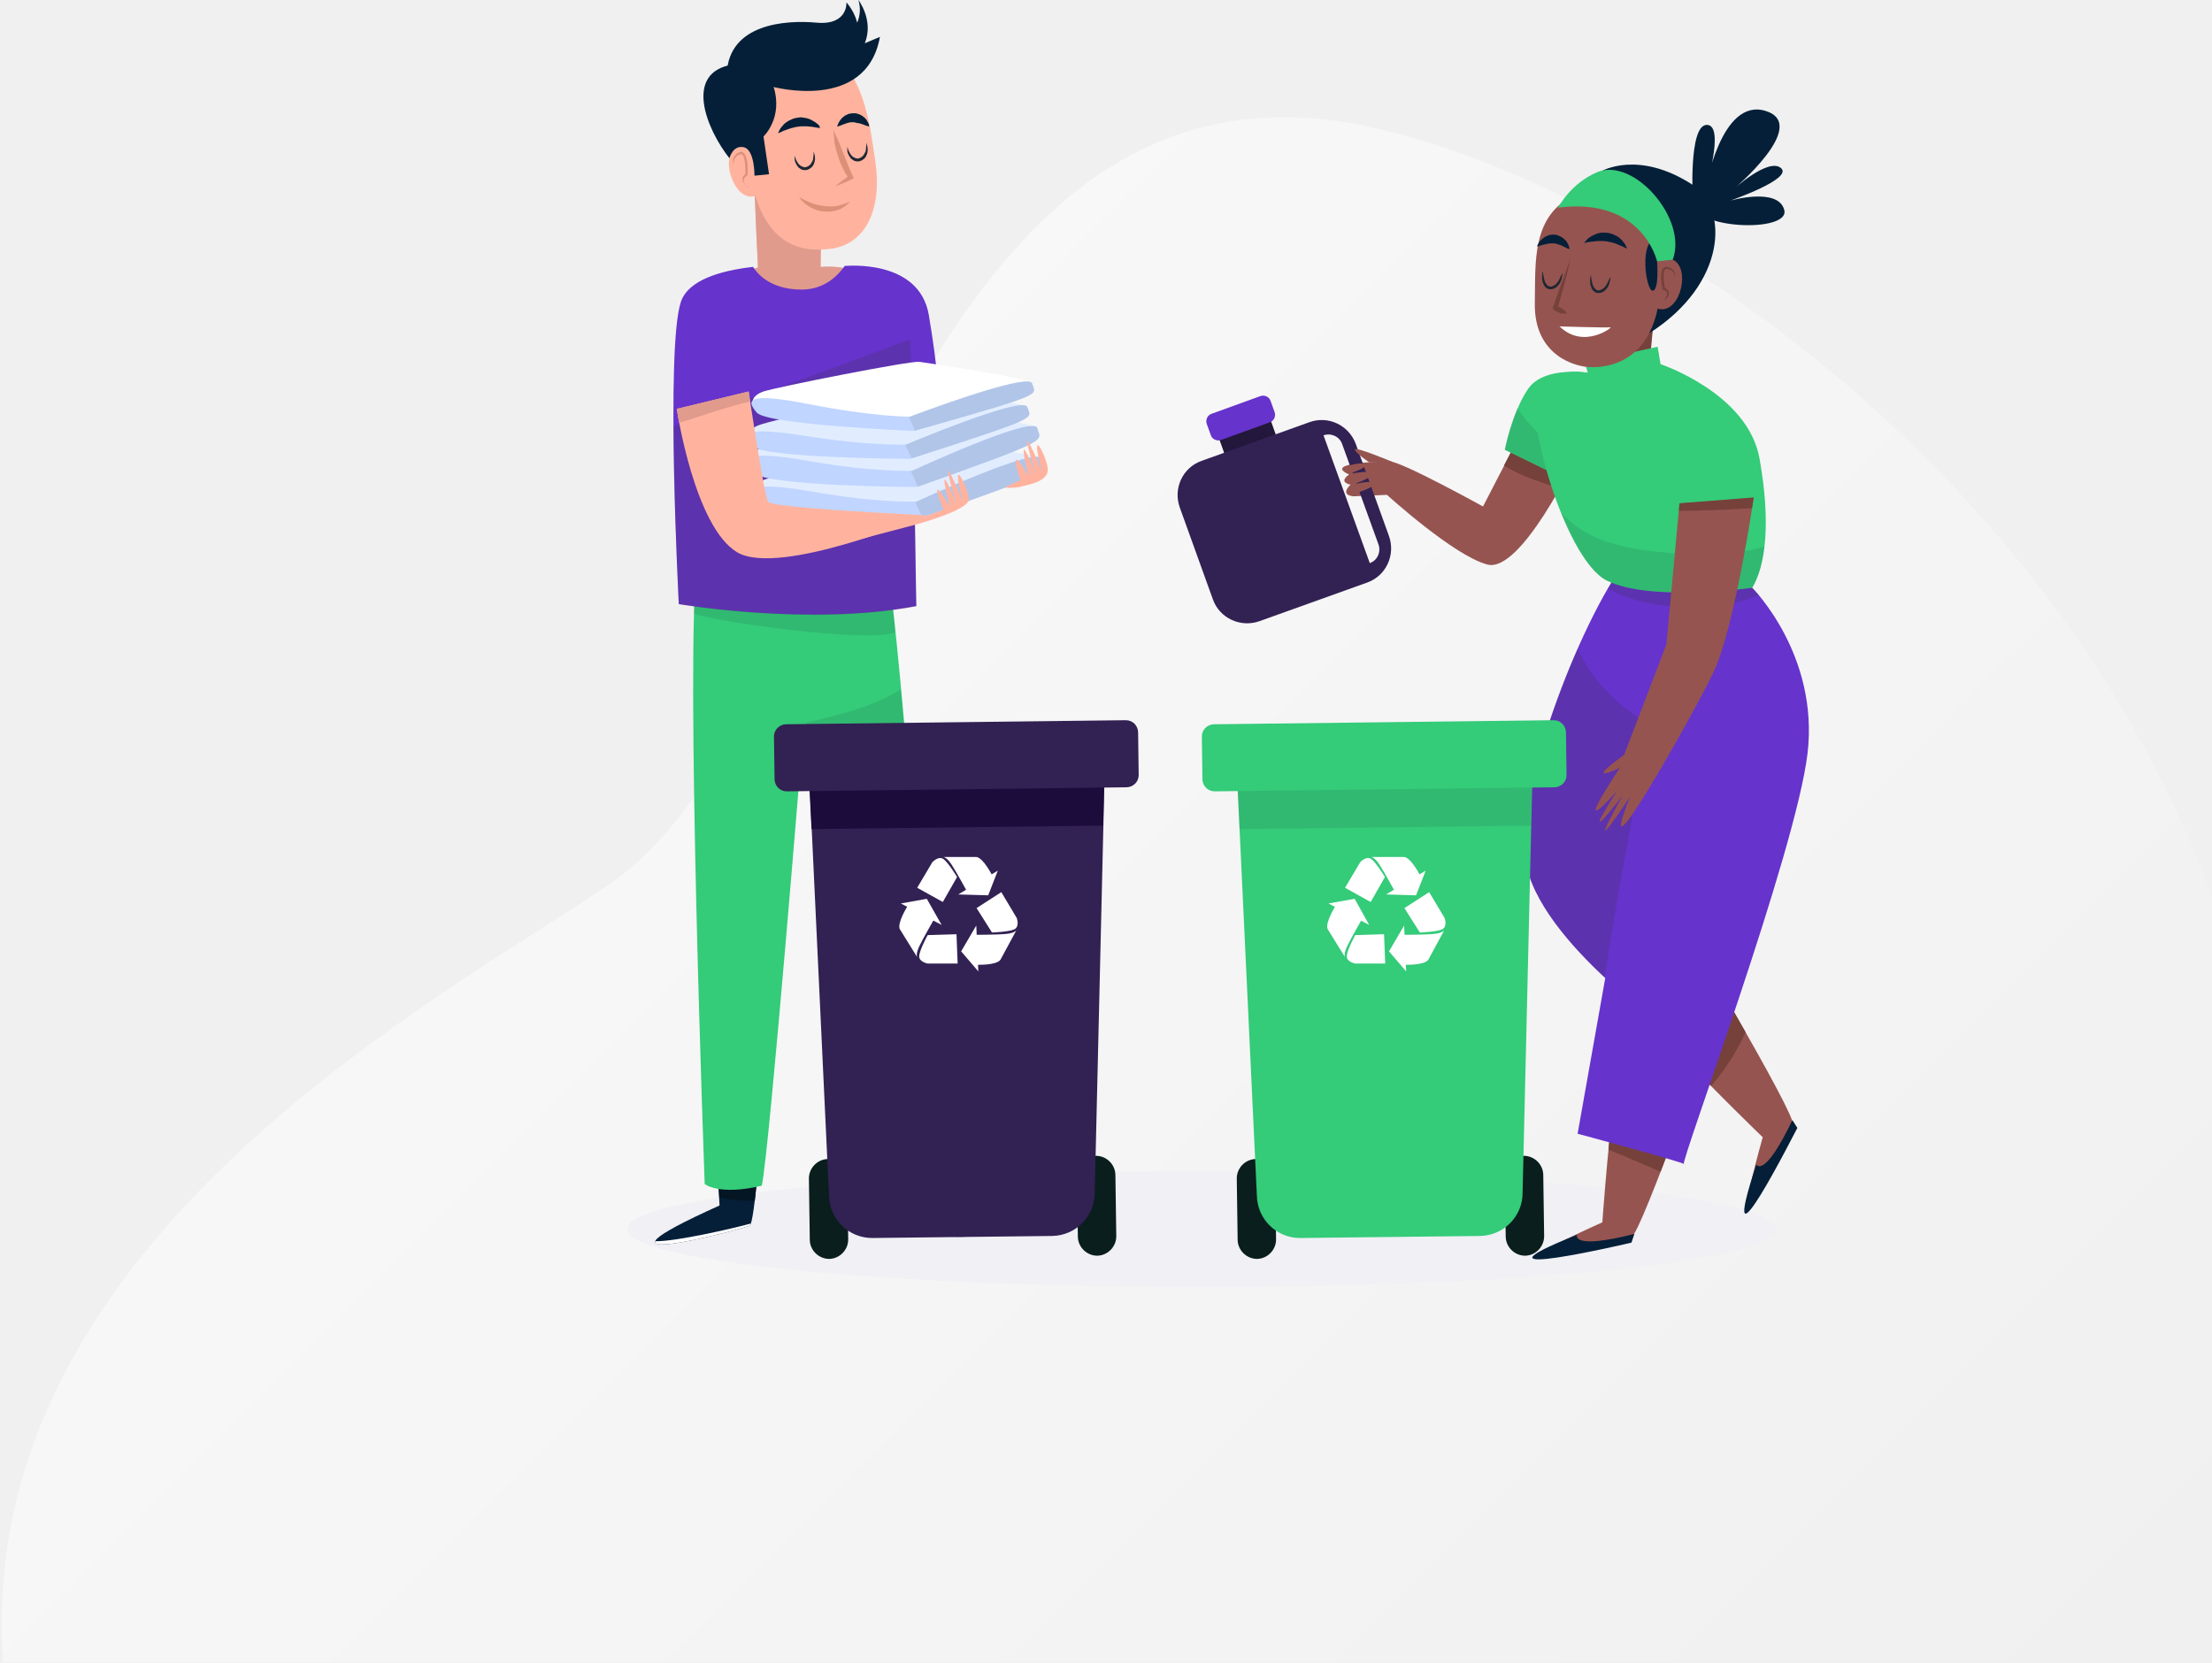
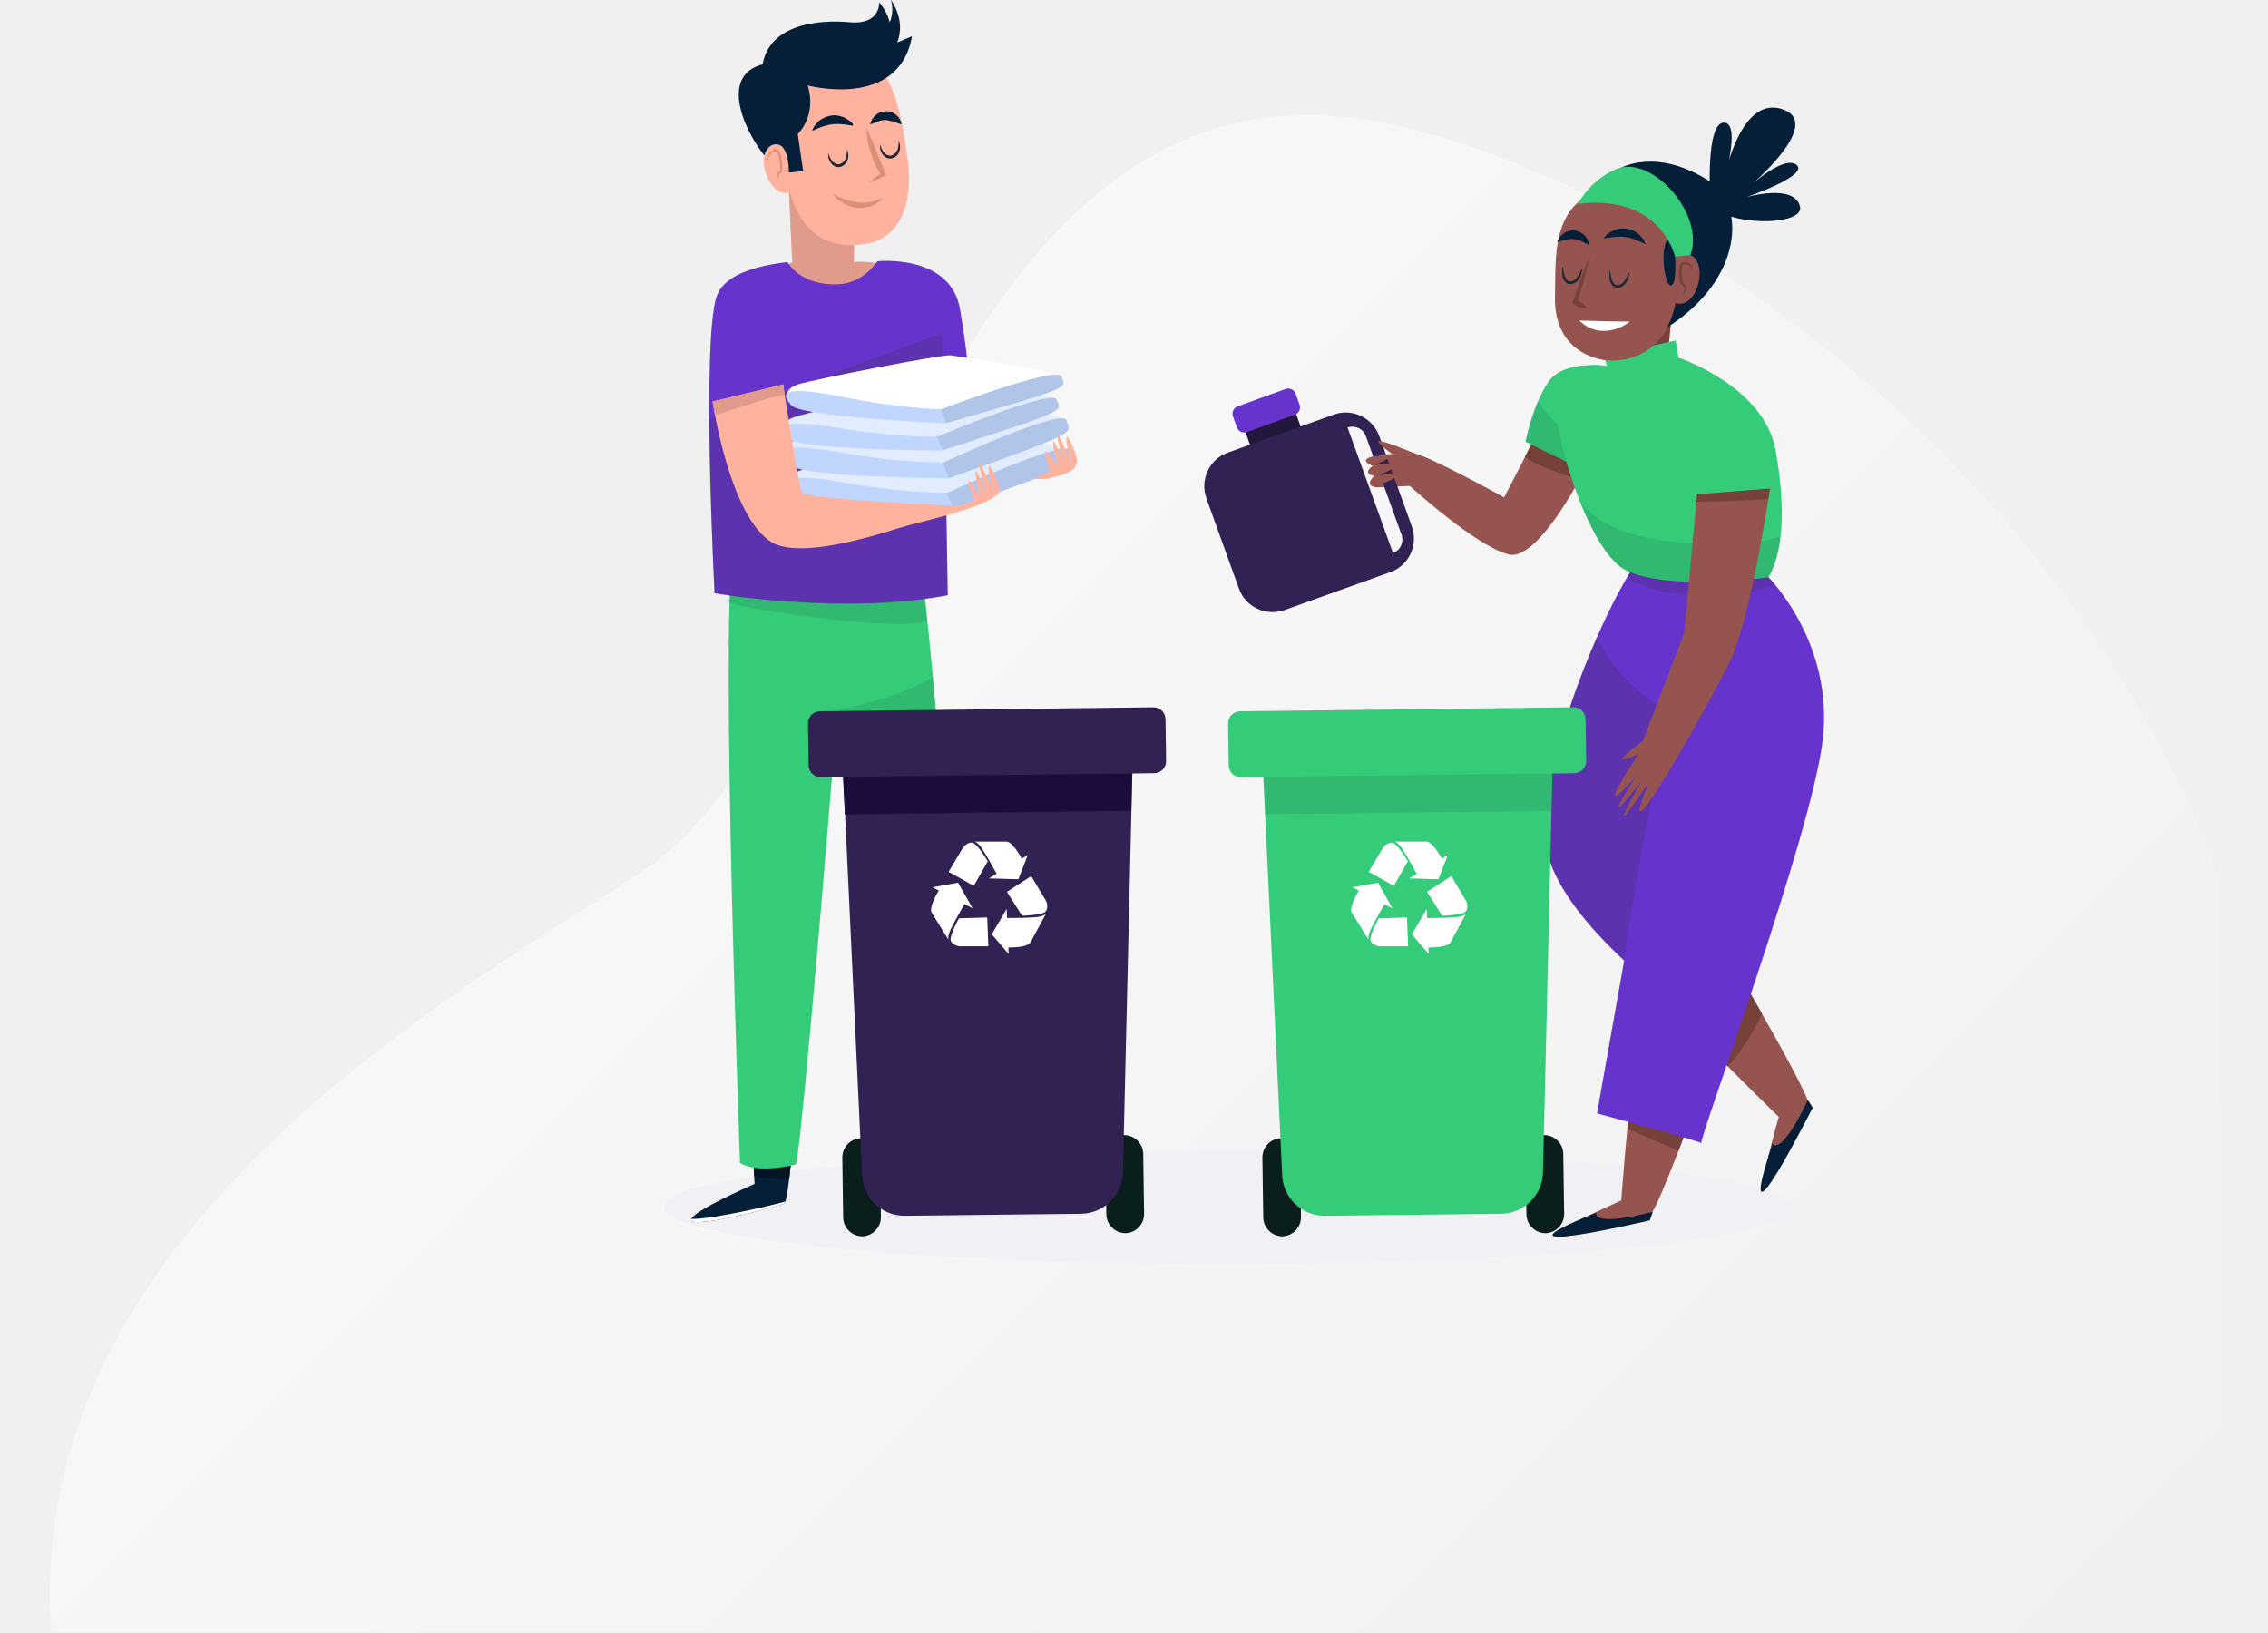
- <svg xmlns="http://www.w3.org/2000/svg" width="878" height="660" viewBox="0 0 878 660" fill="none">
+ <svg xmlns="http://www.w3.org/2000/svg" width="778" height="560" viewBox="0 0 878 660" fill="none">
  <path opacity="0.5" fill-rule="evenodd" clip-rule="evenodd" d="M868.075 660H1.269C-9.706 512.198 136.012 419.063 215.18 368.462C225.465 361.889 234.626 356.033 242.175 350.869C275.263 328.232 299.799 278.801 325.894 226.228C373.97 129.372 427.337 21.855 549.226 51.591C656.389 77.802 817.447 189.332 878 356.181V633.297C874.996 642.129 871.691 651.031 868.075 660Z" fill="url(#paint0_linear)" />
  <path d="M477 465C351.079 465 249 475.297 249 488C249 500.703 351.079 511 477 511C602.921 511 705 500.703 705 488C705 475.297 602.921 465 477 465Z" fill="#F0F0F5" />
  <path d="M683.38 398.817C683.38 398.817 651.032 491.056 647.566 491.056C644.1 491.056 574.782 512.963 636.013 485.291C636.013 485.291 642.945 384.981 653.343 380.369C663.74 375.758 683.38 398.817 683.38 398.817Z" fill="#965450" />
  <path d="M659.119 465.229C669.632 437.903 683.381 398.817 683.381 398.817C683.381 398.817 663.74 375.758 653.343 380.369C646.642 383.367 641.328 426.489 638.439 456.466C645.371 459.234 652.187 462.231 659.119 465.229Z" fill="#76413B" />
  <path d="M625.962 490.249C625.962 490.249 623.305 496.36 648.721 489.903L647.566 493.362C647.566 493.362 575.938 510.196 625.962 490.249Z" fill="#051F38" />
  <path d="M663.74 359.731C663.74 359.731 713.764 443.784 711.569 446.436C709.374 449.087 681.647 516.191 699.669 451.509C699.669 451.509 627.117 381.753 630.236 370.8C633.471 359.962 663.74 359.731 663.74 359.731Z" fill="#965450" />
  <path d="M697.128 462.347C697.128 462.347 700.132 468.342 711.454 444.706L713.418 447.819C713.302 447.819 680.261 513.539 697.128 462.347Z" fill="#051F38" />
  <path d="M692.854 409.771C679.452 386.134 663.74 359.731 663.74 359.731C663.74 359.731 633.471 359.962 630.236 370.8C628.157 377.833 657.964 409.655 679.106 431.101C679.221 431.216 687.424 422.108 692.854 409.771Z" fill="#76413B" />
  <path d="M695.51 233.364C695.51 233.364 664.894 199.351 646.987 220.681C629.08 242.011 601.353 312.343 605.396 341.168C607.823 358.117 624.112 376.219 637.167 388.325L626.192 450.125C626.192 450.125 671.248 462.231 668.36 462.231C666.627 462.231 712.839 338.286 717.46 299.084C722.082 259.883 695.51 233.364 695.51 233.364Z" fill="#6633CC" />
  <path opacity="0.2" d="M672.059 240.974C680.608 240.858 689.966 239.705 698.168 236.362C696.551 234.402 695.511 233.364 695.511 233.364C695.511 233.364 664.896 199.351 646.989 220.681C644.216 224.025 641.212 228.406 638.208 233.71C648.26 239.244 660.968 241.204 672.059 240.974Z" fill="#352C38" />
  <path opacity="0.2" d="M626.193 257.461C613.485 286.401 602.741 322.374 605.398 341.053C607.708 357.886 623.883 375.873 636.937 387.979C641.559 356.618 649.992 313.035 655.076 287.9C642.483 280.752 632.085 270.49 626.193 257.461Z" fill="#352C38" />
  <path d="M607.131 165.337L588.646 201.08C588.646 201.08 556.298 183.209 551.676 183.209C547.055 183.209 525.105 183.785 535.502 188.397C535.502 188.397 530.881 191.279 536.08 192.432C536.08 192.432 531.459 196.468 537.235 197.044L550.521 196.468C550.521 196.468 577.093 220.681 590.379 224.139C603.665 227.598 625.038 182.632 625.038 182.632L607.131 165.337Z" fill="#965450" />
  <path d="M610.135 190.934C613.023 191.972 616.027 193.01 619.031 194.047C622.728 187.591 625.038 182.517 625.038 182.517L607.131 165.223L596.964 184.823C601.008 187.36 605.514 189.32 610.135 190.934Z" fill="#76413B" />
  <path d="M630.236 148.043C630.236 148.043 612.907 145.161 606.552 154.385C600.198 163.608 597.31 178.597 597.31 178.597L622.149 190.704L630.236 148.043Z" fill="#34CB79" />
  <path opacity="0.1" d="M620.648 180.673C614.294 175.715 607.015 169.489 602.279 161.994C598.813 170.065 597.195 178.482 597.195 178.482L622.034 190.588L623.536 182.748C622.612 182.172 621.572 181.48 620.648 180.673Z" fill="#161826" />
  <path d="M508.699 178.943C509.392 180.788 508.353 182.863 506.504 183.555L492.872 188.513C491.023 189.205 488.944 188.167 488.25 186.322L482.821 171.218C482.127 169.373 483.167 167.298 485.016 166.606L498.648 161.648C500.497 160.957 502.576 161.994 503.269 163.839L508.699 178.943Z" fill="#23173B" />
  <path d="M519.674 167.644L476.928 182.979C469.419 185.63 465.607 193.932 468.264 201.426L481.434 237.976C484.091 245.47 492.409 249.275 499.919 246.623L542.665 231.289C550.174 228.637 553.987 220.335 551.33 212.841L538.159 176.291C535.387 168.797 527.184 164.877 519.674 167.644ZM547.171 216.185C548.21 219.182 546.708 222.526 543.705 223.564L525.335 172.832C528.339 171.795 531.69 173.294 532.729 176.291L547.171 216.185Z" fill="#322153" />
  <path d="M505.926 163.608C506.504 165.223 505.695 167.067 504.078 167.644L484.669 174.677C483.051 175.254 481.203 174.447 480.625 172.832L479.008 168.336C478.43 166.722 479.239 164.877 480.856 164.3L500.265 157.267C501.883 156.691 503.731 157.498 504.309 159.112L505.926 163.608Z" fill="#6633CC" />
  <path d="M533.191 185.515C533.191 185.515 540.47 182.979 541.741 184.477C542.896 185.861 535.618 187.936 535.964 188.052C536.195 188.167 543.82 186.438 544.513 188.052C545.207 189.666 536.426 192.548 536.426 192.548C536.426 192.548 544.744 190.242 545.322 191.972C545.9 193.701 536.657 196.238 536.657 196.238L536.195 192.433L535.618 188.052L533.191 185.515Z" fill="#965450" />
  <path d="M543.474 183.555C543.474 183.555 537.813 179.75 537.813 178.482C537.697 177.098 552.832 183.44 552.832 183.44L543.474 183.555Z" fill="#965450" />
  <path d="M655.075 145.161C653.92 147.236 659.581 98.926 659.581 98.926L633.356 116.567C633.356 116.567 635.666 147.467 632.778 147.582C631.623 147.582 627.117 149.312 622.149 151.156C623.305 156.921 625.615 158.189 627.579 163.724C642.252 163.609 658.195 163.263 667.206 149.888C662.007 148.159 656.577 142.278 655.075 145.161Z" fill="#76413B" />
  <path d="M630.236 148.043L629.081 144.008L657.964 137.666L659.119 144.584C659.119 144.584 693.778 156.114 698.399 182.056C703.02 207.998 700.71 224.717 695.511 233.364C695.511 233.364 655.075 239.129 637.746 230.482C620.416 221.834 602.509 157.267 611.752 151.502C620.994 145.737 630.236 148.043 630.236 148.043Z" fill="#34CB79" />
  <path opacity="0.1" d="M668.015 219.874C654.151 219.067 637.168 217.453 625.615 208.921C623.42 207.307 621.456 205.577 619.608 203.617C624.807 216.415 631.276 227.253 637.746 230.482C655.076 239.129 695.511 233.364 695.511 233.364C697.822 229.559 699.555 224.14 700.363 216.992C689.966 220.105 679.106 220.566 668.015 219.874Z" fill="#161826" />
  <path d="M666.628 199.927L696.088 197.621C696.088 197.621 688.579 249.505 679.914 267.377C671.25 285.248 631.392 355.58 646.988 316.378C646.988 316.378 626.771 346.933 644.1 315.802C644.1 315.802 625.038 340.591 641.789 314.073C641.789 314.073 622.149 336.556 642.945 304.849C642.945 304.849 627.348 312.343 644.678 299.66L661.43 255.847L666.628 199.927Z" fill="#965450" />
  <path d="M695.395 201.772C695.858 199.12 696.089 197.506 696.089 197.506L666.628 199.812L666.397 202.81C675.986 202.81 685.691 202.349 695.395 201.772Z" fill="#76413B" />
  <path d="M635.782 67.911C635.782 67.911 650.455 59.379 671.943 73.445C686.153 82.784 685.46 112.647 654.729 132.247C618.222 155.538 635.782 67.911 635.782 67.911Z" fill="#051F38" />
  <path d="M656.116 83.822C656.116 83.822 639.595 71.024 625.5 77.25C607.709 85.321 609.557 104.114 609.21 120.141C608.748 141.471 625.616 145.507 630.699 145.737C638.208 146.198 668.824 144.354 656.116 83.822Z" fill="#965450" />
  <path d="M657.733 103.769C657.733 103.769 658.426 100.54 663.972 103.077C671.019 106.42 667.207 123.254 659.35 122.793C651.379 122.447 657.733 103.769 657.733 103.769Z" fill="#965450" />
  <path d="M657.732 103.769C657.732 103.769 658.657 115.298 655.999 115.414C653.227 115.529 650.338 94.545 657.963 94.545C665.588 94.775 657.732 103.769 657.732 103.769Z" fill="#051F38" />
  <path d="M657.733 103.769C657.733 103.769 652.072 78.172 618.453 82.438C618.453 82.438 623.305 72.869 633.934 68.372C648.375 62.261 669.979 86.82 663.971 103.077C663.971 103.077 661.199 103.423 657.733 103.769Z" fill="#34CB79" />
  <path d="M671.943 80.132C671.943 80.132 670.094 49.578 677.488 49.578C684.882 49.578 676.91 75.29 676.91 75.29C676.91 75.29 683.034 38.51 700.825 44.044C718.617 49.578 687.886 75.29 687.886 75.29C687.886 75.29 701.98 62.377 706.948 66.758C711.8 71.024 686.73 79.671 686.73 79.671C686.73 79.671 705.793 74.137 708.219 83.361C710.645 92.469 671.365 91.201 671.943 80.132Z" fill="#051F38" />
  <path d="M610.134 97.889C610.134 97.889 610.134 97.658 610.365 97.197C610.596 96.736 610.827 96.159 611.405 95.583C611.983 95.006 612.676 94.315 613.6 93.853C613.831 93.738 614.062 93.623 614.409 93.507C614.64 93.392 614.987 93.277 615.218 93.277C615.564 93.277 615.795 93.162 616.142 93.162H617.066C617.644 93.162 618.221 93.392 618.799 93.623C619.377 93.853 619.839 94.084 620.301 94.43C620.763 94.776 621.11 95.122 621.456 95.468C621.803 95.814 622.034 96.159 622.149 96.505C622.265 96.621 622.38 96.851 622.38 96.966C622.496 97.082 622.496 97.312 622.611 97.428C622.727 97.774 622.843 98.004 622.843 98.235C622.958 98.696 622.958 98.927 622.958 98.927C622.958 98.927 622.727 98.811 622.265 98.696C622.034 98.581 621.803 98.465 621.572 98.35C621.341 98.235 620.994 98.12 620.647 97.889C620.301 97.774 620.07 97.543 619.723 97.428C619.377 97.312 619.03 97.197 618.683 97.082C618.337 96.966 617.99 96.851 617.644 96.736C617.297 96.736 616.951 96.621 616.604 96.621H616.142C616.026 96.621 615.795 96.621 615.564 96.621C615.218 96.621 614.871 96.736 614.524 96.736C614.178 96.851 613.831 96.851 613.485 96.966C613.138 97.082 612.791 97.082 612.445 97.197C611.752 97.428 611.174 97.543 610.827 97.658C610.481 97.889 610.134 97.889 610.134 97.889Z" fill="#051F38" />
  <path d="M619.03 129.595C619.03 129.595 637.977 130.172 639.247 129.941C640.403 129.711 628.619 138.935 619.03 129.595Z" fill="white" />
  <path d="M620.301 108.496C620.301 108.496 620.301 108.726 620.185 109.188C620.07 109.649 619.954 110.225 619.723 111.032C619.608 111.378 619.492 111.839 619.261 112.185C619.145 112.416 619.03 112.647 618.914 112.762C618.799 112.992 618.568 113.223 618.452 113.338C618.106 113.684 617.759 114.145 617.181 114.376C617.066 114.491 616.95 114.491 616.719 114.607L616.373 114.722C616.142 114.837 615.795 114.837 615.449 114.837C614.871 114.837 614.178 114.722 613.716 114.261C613.253 113.915 612.907 113.454 612.676 112.877C612.445 112.416 612.329 111.955 612.214 111.494C612.098 111.032 612.098 110.571 612.098 110.225C612.098 109.418 612.098 108.842 612.214 108.381C612.329 107.919 612.445 107.689 612.445 107.689C612.445 107.689 612.445 108.726 612.791 110.225C612.907 110.917 613.138 111.839 613.6 112.531C613.831 112.877 614.062 113.223 614.409 113.454C614.755 113.684 615.102 113.8 615.449 113.8C615.68 113.8 615.795 113.8 616.026 113.684L616.373 113.569C616.373 113.569 616.488 113.454 616.604 113.454C616.95 113.338 617.297 112.992 617.644 112.762C617.99 112.416 618.221 112.07 618.452 111.724C618.683 111.378 618.914 111.032 619.03 110.686C619.377 109.995 619.608 109.418 619.839 109.072C620.185 108.726 620.301 108.496 620.301 108.496Z" fill="#1F2733" />
  <path d="M639.363 109.995C639.363 109.995 639.363 110.225 639.248 110.686C639.132 111.148 639.017 111.724 638.786 112.531C638.67 112.877 638.555 113.338 638.323 113.684C638.208 113.915 638.092 114.145 637.977 114.261C637.861 114.491 637.63 114.722 637.515 114.837C637.168 115.183 636.822 115.644 636.244 115.875C636.128 115.99 636.013 115.99 635.782 116.106L635.435 116.221C635.204 116.336 634.858 116.336 634.511 116.336C633.933 116.336 633.24 116.221 632.778 115.76C632.316 115.414 631.969 114.953 631.738 114.376C631.507 113.915 631.392 113.454 631.276 112.992C631.161 112.531 631.161 112.07 631.161 111.724C631.161 110.917 631.161 110.341 631.276 109.879C631.392 109.418 631.507 109.188 631.507 109.188C631.507 109.188 631.507 110.225 631.854 111.724C631.969 112.416 632.2 113.338 632.663 114.03C632.894 114.376 633.125 114.722 633.471 114.953C633.818 115.183 634.164 115.298 634.511 115.298C634.742 115.298 634.858 115.298 635.089 115.183L635.435 115.068C635.435 115.068 635.551 114.953 635.666 114.953C636.013 114.837 636.359 114.491 636.706 114.261C637.053 113.915 637.284 113.569 637.515 113.223C637.746 112.877 637.977 112.531 638.092 112.185C638.439 111.494 638.67 110.917 638.901 110.571C639.248 110.225 639.363 109.995 639.363 109.995Z" fill="#1F2733" />
  <path d="M660.39 119.565C660.736 119.103 660.967 118.757 661.198 118.296C661.429 117.835 661.545 117.374 661.66 116.913C661.66 116.682 661.66 116.451 661.66 116.221C661.66 116.106 661.545 115.99 661.545 115.99C661.545 115.875 661.429 115.76 661.314 115.76C661.198 115.644 661.198 115.644 661.083 115.529L660.852 115.298C660.736 115.183 660.621 115.183 660.505 115.183L660.159 115.068L659.927 114.953V114.722C659.581 113.454 659.465 112.301 659.35 111.032C659.234 110.456 659.234 109.764 659.35 109.188C659.35 108.496 659.465 107.919 659.696 107.228C659.812 106.882 660.043 106.536 660.39 106.305C660.736 106.075 661.198 105.844 661.545 105.959C662.007 105.959 662.238 106.075 662.585 106.19C662.931 106.305 663.278 106.421 663.509 106.651C663.74 106.882 664.087 107.112 664.202 107.343C664.433 107.574 664.549 107.919 664.664 108.15C664.895 108.726 665.011 109.418 664.895 109.995C664.78 109.418 664.664 108.842 664.318 108.265C664.202 108.035 663.971 107.804 663.74 107.573C663.509 107.343 663.278 107.228 663.047 107.112C662.816 106.997 662.585 106.882 662.238 106.882C662.007 106.882 661.66 106.766 661.429 106.766C660.967 106.766 660.736 107.112 660.621 107.573C660.274 108.611 660.39 109.764 660.39 110.917C660.505 112.07 660.621 113.338 660.852 114.491L660.621 114.146L660.967 114.376C661.083 114.491 661.198 114.491 661.314 114.607L661.66 114.837C661.776 114.953 661.891 115.068 662.007 115.183C662.123 115.299 662.238 115.414 662.238 115.644C662.354 115.76 662.354 115.99 662.354 116.106C662.469 116.451 662.354 116.682 662.354 117.028C662.238 117.604 661.891 118.066 661.545 118.527C661.198 118.873 660.736 119.334 660.39 119.565Z" fill="#76413B" />
  <path d="M622.034 124.407C621.456 124.522 620.994 124.522 620.532 124.522C620.07 124.522 619.608 124.407 619.261 124.292C618.799 124.176 618.452 123.946 618.106 123.831C617.875 123.715 617.759 123.6 617.528 123.485C617.297 123.369 617.182 123.254 616.951 123.139L616.257 122.562L616.373 122.101C617.528 118.757 618.683 115.529 619.839 112.301C620.994 109.072 622.265 105.729 623.536 102.5C622.727 105.844 621.803 109.303 620.994 112.647C620.07 115.99 619.146 119.334 618.221 122.678L617.759 121.64C617.99 121.64 618.221 121.755 618.452 121.755C618.683 121.755 618.915 121.87 619.03 121.986C619.377 122.101 619.839 122.332 620.185 122.562C620.532 122.793 620.879 123.139 621.225 123.485C621.456 123.6 621.803 123.946 622.034 124.407Z" fill="#76413B" />
  <path d="M628.85 96.505C628.85 96.505 628.966 96.159 629.312 95.813C629.543 95.582 629.659 95.352 630.005 95.006C630.352 94.775 630.583 94.429 631.045 94.199C631.392 93.968 631.854 93.622 632.431 93.392C632.894 93.161 633.471 92.93 634.049 92.7C634.627 92.585 635.32 92.354 636.013 92.354C636.36 92.354 636.706 92.354 637.053 92.354L638.092 92.469C638.786 92.469 639.479 92.815 640.056 92.93C640.634 93.161 641.212 93.507 641.789 93.738C642.367 94.084 642.829 94.429 643.176 94.775C643.638 95.121 643.984 95.582 644.216 95.928C644.562 96.274 644.793 96.62 645.024 96.966C645.255 97.312 645.371 97.658 645.486 97.888C645.717 98.35 645.833 98.695 645.833 98.695C645.833 98.695 645.486 98.58 645.024 98.35C644.793 98.234 644.447 98.119 644.1 97.888C643.753 97.658 643.407 97.543 642.945 97.427C642.598 97.312 642.136 97.081 641.674 96.851C641.212 96.735 640.75 96.505 640.288 96.389C639.825 96.274 639.363 96.159 638.901 96.044C638.439 96.044 637.977 95.813 637.399 95.813L636.706 95.698H636.013C635.551 95.698 634.973 95.698 634.511 95.698C634.049 95.698 633.587 95.698 633.125 95.813C632.663 95.813 632.2 95.928 631.738 95.928C630.93 96.044 630.121 96.159 629.659 96.274C629.197 96.505 628.85 96.505 628.85 96.505Z" fill="#051F38" />
  <path d="M612.907 490.825C612.907 494.976 609.557 498.435 605.398 498.55C601.239 498.55 597.773 495.207 597.657 491.056L597.311 466.613C597.311 462.462 600.661 459.003 604.82 458.888C608.979 458.888 612.445 462.231 612.56 466.382L612.907 490.825Z" fill="#091E1D" />
  <path d="M506.504 492.095C506.504 496.245 503.154 499.704 498.995 499.82C494.836 499.82 491.37 496.476 491.254 492.325L490.908 467.882C490.908 463.731 494.258 460.272 498.417 460.157C502.576 460.157 506.042 463.501 506.158 467.651L506.504 492.095Z" fill="#091E1D" />
  <path d="M604.358 473.415C604.473 482.87 596.848 490.595 587.375 490.71L516.209 491.517C506.735 491.633 498.995 484.023 498.879 474.568L491.254 312.92C491.139 303.466 498.764 295.741 508.237 295.625L590.841 294.588C600.314 294.472 608.055 302.082 608.17 311.536L604.358 473.415Z" fill="#34CB79" />
  <path opacity="0.1" d="M607.708 327.793L608.055 311.767C607.939 302.313 600.199 294.703 590.725 294.818L508.121 295.856C498.648 295.971 491.023 303.696 491.139 313.151L491.947 329.177L607.708 327.793Z" fill="#161826" />
  <path d="M621.803 307.732C621.803 310.383 619.723 312.459 617.066 312.574L482.127 314.188C479.47 314.188 477.391 312.113 477.275 309.461L477.044 292.397C477.044 289.745 479.123 287.67 481.781 287.554L616.719 285.94C619.377 285.94 621.456 288.016 621.572 290.667L621.803 307.732Z" fill="#34CB79" />
  <path d="M550.174 355.119L565.886 345.665L562.074 355.465L550.174 355.119Z" fill="white" />
  <path d="M544.283 340.246C544.283 340.246 545.554 340.246 547.518 343.243C549.482 346.241 553.872 354.312 553.872 354.312L561.843 350.738L563.692 347.625C563.692 347.625 560.226 340.707 557.453 340.246H544.283Z" fill="white" />
  <path d="M539.892 342.321C539.892 342.321 542.318 339.669 544.282 341.053C546.246 342.437 549.712 348.202 549.712 348.202L544.051 358.117L533.885 352.468L539.892 342.321Z" fill="white" />
  <path d="M557.338 367.456L558.146 385.673L551.33 377.718L557.338 367.456Z" fill="white" />
  <path d="M573.281 369.301C573.281 369.301 572.703 370.454 569.121 370.8C565.54 371.146 556.298 371.146 556.298 371.146L555.604 379.908L557.453 383.021C557.453 383.021 565.193 383.367 566.926 381.061L573.281 369.301Z" fill="white" />
  <path d="M573.396 364.458C573.396 364.458 574.667 367.802 572.472 368.955C570.392 369.993 563.576 370.223 563.576 370.223L557.453 360.538L567.273 354.197L573.396 364.458Z" fill="white" />
  <path d="M543.472 367.226L527.298 358.693L537.696 356.849L543.472 367.226Z" fill="white" />
  <path d="M533.885 380.024C533.885 380.024 533.192 378.986 534.694 375.758C536.195 372.529 540.817 364.574 540.817 364.574L533.654 359.616L530.072 359.731C530.072 359.731 525.913 366.303 526.953 368.84L533.885 380.024Z" fill="white" />
  <path d="M537.928 382.56C537.928 382.56 534.347 381.868 534.578 379.562C534.694 377.141 537.928 371.261 537.928 371.261L549.366 370.915L549.828 382.56H537.928Z" fill="white" />
  <path d="M302.247 445.167C302.247 445.167 299.706 485.868 297.511 486.675C289.077 489.557 225.42 505.699 285.611 478.604L283.994 448.972L302.247 445.167Z" fill="#051F38" />
  <path d="M299.59 476.759C301.092 464.422 302.247 445.167 302.247 445.167L283.994 448.972L285.496 475.376C290.001 476.644 295.2 476.759 299.59 476.759Z" fill="#041523" />
  <path d="M260.079 492.786C258.231 497.282 291.503 488.75 297.511 486.675C297.626 486.56 297.857 486.329 298.088 485.752C290.579 487.828 267.82 493.016 260.079 492.786Z" fill="white" />
  <path d="M341.181 442.977C341.181 442.977 344.532 483.677 346.842 484.369C355.391 487.136 419.279 502.01 358.511 476.067L359.55 446.436L341.181 442.977Z" fill="#051F38" />
  <path d="M344.532 474.453C342.799 462.232 341.181 442.977 341.181 442.977L359.55 446.436L358.626 472.839C354.12 474.223 348.922 474.338 344.532 474.453Z" fill="#041523" />
  <path d="M384.389 489.788C386.353 494.284 352.85 486.329 346.842 484.369C346.611 484.369 346.496 484.023 346.265 483.446C353.774 485.522 376.649 490.249 384.389 489.788Z" fill="white" />
  <path d="M352.387 223.218C352.387 223.218 369.023 357.31 365.673 465.806C365.673 465.806 345.802 471.34 340.603 467.305C336.097 441.593 336.675 391.554 329.974 354.427C323.62 319.377 321.079 290.667 321.079 290.667L318.999 288.361C318.999 288.361 305.366 457.85 302.363 470.764C285.149 474.799 279.719 470.072 279.719 470.072C279.719 470.072 271.863 258.038 276.715 223.794C282.954 179.059 352.387 223.218 352.387 223.218Z" fill="#34CB79" />
  <path opacity="0.1" d="M355.39 251.004C353.657 233.709 352.27 223.333 352.27 223.333C352.27 223.333 282.953 179.173 276.598 223.909C276.021 228.06 275.674 234.862 275.328 243.51C280.526 246.392 345.454 255.616 355.39 251.004Z" fill="#161826" />
  <path opacity="0.1" d="M319.808 286.978C320.616 296.086 324.775 325.488 329.974 354.427C336.675 391.669 336.097 441.593 340.603 467.305C345.802 471.34 365.673 465.806 365.673 465.806C367.637 399.048 362.207 322.605 357.586 273.719C346.611 280.636 332.631 283.98 319.808 286.978Z" fill="#161826" />
  <path d="M325.7 105.959C325.815 91.893 326.855 73.33 326.855 73.33L299.128 65.72C299.128 65.72 300.052 90.855 300.861 106.19C288.268 110.456 273.942 118.527 273.942 118.527L326.277 131.786L344.878 113.8C344.878 113.8 335.52 109.072 325.7 105.959Z" fill="#FFB39F" />
  <path d="M325.7 105.959C325.815 91.893 326.855 73.33 326.855 73.33L299.128 65.72C299.128 65.72 300.052 90.855 300.861 106.19C288.268 110.456 273.942 118.527 273.942 118.527L326.277 131.786L351.001 110.571C351.001 110.571 335.635 104.806 325.7 105.959Z" fill="#E09B8D" />
  <path d="M296.702 39.086C296.702 39.086 303.98 15.565 323.158 19.255C342.336 22.944 345.109 47.964 347.535 64.798C349.961 81.747 344.531 96.966 329.512 98.811C316.457 100.425 293.698 97.888 296.702 39.086Z" fill="#FFB39F" />
  <path d="M297.626 58.802C297.626 58.802 296.471 55.689 291.734 59.148C285.726 63.529 291.849 79.671 299.128 77.942C306.406 76.212 297.626 58.802 297.626 58.802Z" fill="#FFB39F" />
  <path d="M290.925 25.596C291.387 25.481 300.399 24.789 294.391 25.366C299.936 31.361 299.359 32.86 306.984 34.244C311.027 46.696 303.056 54.19 303.056 54.19L305.251 69.179L299.474 69.756C299.474 69.756 299.59 59.379 295.2 58.456C290.81 57.534 289.539 62.838 289.539 62.838C280.412 51.308 271.169 28.709 290.925 25.596Z" fill="#051F38" />
  <path d="M343.26 17.18C346.957 8.071 340.719 0 340.719 0C341.758 3.344 341.296 6.457 340.256 8.993C339.563 6.457 338.292 3.69 335.982 0.922C335.982 0.922 336.675 10.146 324.082 8.993C311.489 7.84 289.423 9.57 288.499 29.055C287.459 48.541 306.291 34.359 306.291 34.359C306.291 34.359 343.838 44.851 349.268 14.643L343.26 17.18Z" fill="#051F38" />
  <path d="M325.469 50.848C325.469 50.848 325.122 50.848 324.66 50.732C324.082 50.617 323.389 50.502 322.581 50.386C322.118 50.271 321.772 50.271 321.31 50.271C320.848 50.156 320.386 50.156 319.923 50.156C319.461 50.156 318.999 50.156 318.421 50.156C318.19 50.156 317.959 50.156 317.728 50.156L317.035 50.271C316.573 50.271 316.111 50.386 315.533 50.502C315.071 50.617 314.609 50.732 314.147 50.848C313.685 50.963 313.223 51.194 312.761 51.309C312.298 51.424 311.952 51.655 311.49 51.77C311.143 51.885 310.681 52.001 310.45 52.231C310.103 52.346 309.872 52.462 309.641 52.577C309.179 52.808 308.833 52.923 308.833 52.923C308.833 52.923 308.948 52.577 309.179 52.116C309.295 51.885 309.41 51.539 309.641 51.194C309.872 50.848 310.103 50.502 310.45 50.156C310.797 49.81 311.028 49.349 311.49 49.003C311.952 48.657 312.414 48.311 312.992 47.965C313.569 47.734 314.147 47.389 314.725 47.158C315.418 46.927 315.995 46.812 316.689 46.697L317.728 46.581C318.075 46.581 318.422 46.581 318.768 46.697C319.115 46.697 319.461 46.812 319.692 46.812C320.039 46.927 320.27 46.927 320.617 47.043C321.194 47.273 321.772 47.389 322.234 47.734C322.696 47.965 323.158 48.311 323.62 48.542C323.967 48.772 324.314 49.118 324.66 49.349C324.891 49.579 325.122 49.925 325.353 50.041C325.238 50.502 325.469 50.848 325.469 50.848Z" fill="#051F38" />
  <path d="M344.993 50.27C344.993 50.27 344.762 50.155 344.3 50.039C343.838 49.924 343.26 49.694 342.682 49.463C342.336 49.348 341.989 49.233 341.643 49.117C341.296 49.002 340.949 48.886 340.603 48.886C340.256 48.886 339.91 48.771 339.563 48.656C339.448 48.656 339.216 48.656 339.101 48.541H338.639C338.292 48.425 337.946 48.656 337.599 48.541C337.252 48.656 336.906 48.656 336.559 48.771C336.213 48.887 335.866 49.002 335.52 49.117C335.173 49.233 334.826 49.348 334.595 49.463C334.249 49.578 333.902 49.694 333.671 49.809C333.44 49.924 333.209 50.039 332.978 50.039C332.516 50.155 332.285 50.27 332.285 50.27C332.285 50.27 332.285 50.039 332.516 49.578C332.631 49.348 332.631 49.117 332.862 48.771C332.978 48.425 333.209 48.195 333.44 47.849C333.671 47.503 333.902 47.157 334.249 46.811C334.595 46.465 335.057 46.235 335.404 45.889C335.866 45.658 336.444 45.428 336.906 45.197C337.484 45.082 338.061 44.966 338.639 44.966C338.985 44.966 339.216 44.966 339.563 44.966C339.91 44.966 340.141 45.082 340.372 45.197C340.603 45.197 340.949 45.312 341.18 45.428C341.412 45.543 341.643 45.658 341.874 45.773C342.798 46.35 343.491 46.926 343.953 47.618C344.415 48.31 344.646 48.887 344.877 49.348C344.993 50.039 344.993 50.27 344.993 50.27Z" fill="#051F38" />
  <path d="M330.783 51.538C331.476 53.037 332.17 54.651 332.863 56.15C333.209 56.957 333.44 57.649 333.787 58.456L334.711 60.762L335.635 63.068C335.982 63.875 336.213 64.567 336.56 65.374L337.022 66.527C337.137 66.873 337.368 67.334 337.484 67.68C337.831 68.372 338.177 69.064 338.524 69.871L338.87 70.793L338.177 71.139C337.137 71.6 336.098 72.177 334.942 72.638C333.903 73.099 332.747 73.56 331.592 73.906C332.516 73.099 333.44 72.407 334.365 71.716C335.289 71.024 336.329 70.332 337.253 69.64L336.906 70.909C336.444 70.217 335.982 69.41 335.52 68.718C335.058 68.026 334.711 67.219 334.365 66.412L333.787 65.259L333.325 64.106C333.094 63.299 332.747 62.492 332.516 61.685L331.823 59.263C331.592 58.456 331.476 57.649 331.245 56.842C331.13 54.997 330.899 53.268 330.783 51.538Z" fill="#DD9078" />
  <path d="M297.279 74.598C296.817 74.368 296.355 74.022 296.009 73.56C295.662 73.215 295.2 72.753 294.969 72.177C294.853 71.946 294.738 71.6 294.738 71.254C294.738 71.139 294.738 70.909 294.738 70.793C294.738 70.678 294.853 70.447 294.853 70.332C294.969 69.986 295.2 69.756 295.431 69.525C295.546 69.41 295.662 69.294 295.777 69.179L296.124 68.948L295.893 69.294C295.893 68.026 295.893 66.758 295.777 65.605C295.662 64.337 295.546 63.068 295.084 62.031C294.969 61.8 294.853 61.569 294.622 61.454C294.507 61.339 294.276 61.224 294.045 61.224C293.929 61.224 293.813 61.224 293.698 61.339C293.582 61.339 293.351 61.454 293.236 61.454C293.005 61.569 292.774 61.685 292.543 61.915C292.312 62.146 292.08 62.261 291.965 62.492C291.849 62.722 291.618 62.953 291.503 63.299C291.272 63.875 291.156 64.452 291.156 65.144C290.925 64.567 290.925 63.875 291.041 63.184C291.041 62.838 291.156 62.492 291.387 62.261C291.503 61.915 291.734 61.685 291.965 61.454L292.312 61.108L292.774 60.762C292.889 60.647 293.12 60.647 293.236 60.532C293.351 60.416 293.582 60.416 293.813 60.301C294.276 60.186 294.738 60.301 295.084 60.647C295.431 60.878 295.662 61.224 295.777 61.569C296.124 62.261 296.24 62.838 296.471 63.529C296.586 64.221 296.702 64.798 296.702 65.49C296.817 66.758 296.817 68.026 296.702 69.41V69.64L296.471 69.756C296.24 69.871 296.009 69.986 295.893 70.217C295.777 70.332 295.546 70.563 295.431 70.678C295.315 70.793 295.315 70.909 295.315 71.024C295.315 71.139 295.2 71.254 295.2 71.37C295.2 71.6 295.2 71.831 295.2 72.061C295.315 72.523 295.546 72.984 295.893 73.445C296.586 73.906 296.933 74.252 297.279 74.598Z" fill="#DD9078" />
  <path d="M315.417 61.8C315.417 61.8 315.533 62.031 315.649 62.492C315.764 62.722 315.764 62.953 315.88 63.184C315.995 63.414 316.111 63.76 316.342 64.106C316.457 64.452 316.804 64.682 316.919 65.028C317.035 65.144 317.15 65.259 317.381 65.49C317.497 65.605 317.613 65.72 317.844 65.835C318.19 66.066 318.537 66.181 318.883 66.297C319.114 66.297 319.23 66.412 319.461 66.412C319.692 66.412 319.808 66.412 320.039 66.297L320.616 66.066L321.194 65.72C321.541 65.49 321.772 65.144 322.003 64.798C322.234 64.452 322.349 64.106 322.58 63.76C322.696 63.414 322.811 63.068 322.811 62.607C322.811 62.261 322.811 61.915 322.927 61.685C322.927 61.339 322.927 61.108 322.927 60.878C322.927 60.416 322.927 60.186 322.927 60.186C322.927 60.186 323.042 60.416 323.158 60.878C323.274 61.108 323.274 61.339 323.389 61.685C323.389 62.031 323.505 62.376 323.505 62.722C323.505 63.068 323.505 63.529 323.389 63.991C323.274 64.452 323.158 64.913 322.927 65.374C322.696 65.835 322.349 66.297 321.887 66.642L321.194 67.104C320.963 67.219 320.616 67.334 320.385 67.45C320.154 67.45 319.808 67.565 319.461 67.565C319.23 67.565 318.883 67.45 318.652 67.45C318.075 67.334 317.613 66.988 317.15 66.642C316.688 66.297 316.457 65.835 316.226 65.49C315.995 65.028 315.764 64.682 315.649 64.337C315.533 63.991 315.417 63.645 315.417 63.299C315.417 62.953 315.417 62.722 315.417 62.492C315.417 62.031 315.417 61.8 315.417 61.8Z" fill="#1F2733" />
  <path d="M336.329 58.341C336.329 58.341 336.444 58.572 336.56 59.033C336.675 59.263 336.675 59.494 336.791 59.725C336.906 59.955 337.022 60.301 337.253 60.647C337.368 60.993 337.715 61.224 337.831 61.569C337.946 61.685 338.062 61.8 338.293 62.031C338.408 62.146 338.524 62.261 338.755 62.377C339.101 62.607 339.448 62.722 339.795 62.838C340.026 62.838 340.141 62.953 340.372 62.953C340.603 62.953 340.719 62.953 340.95 62.838L341.527 62.607L342.105 62.261C342.452 62.031 342.683 61.685 342.914 61.339C343.145 60.993 343.26 60.647 343.491 60.301C343.607 59.955 343.723 59.609 343.723 59.148C343.723 58.802 343.723 58.456 343.838 58.226C343.838 57.88 343.838 57.649 343.838 57.419C343.838 56.957 343.838 56.727 343.838 56.727C343.838 56.727 343.954 56.957 344.069 57.419C344.185 57.649 344.185 57.88 344.3 58.226C344.3 58.572 344.416 58.917 344.416 59.263C344.416 59.609 344.416 60.071 344.3 60.532C344.185 60.993 344.069 61.454 343.838 61.915C343.607 62.377 343.26 62.838 342.798 63.184L342.105 63.645C341.874 63.76 341.527 63.875 341.296 63.991C341.065 63.991 340.719 64.106 340.372 64.106C340.141 64.106 339.795 63.991 339.563 63.991C338.986 63.875 338.524 63.529 338.062 63.184C337.599 62.838 337.368 62.377 337.137 62.031C336.906 61.569 336.675 61.224 336.56 60.878C336.444 60.532 336.329 60.186 336.329 59.84C336.329 59.494 336.329 59.263 336.329 59.033C336.329 58.572 336.329 58.341 336.329 58.341Z" fill="#1F2733" />
  <path d="M317.237 78.103C317.237 78.103 317.121 78.103 317.237 78.219C317.352 78.334 317.583 78.449 317.815 78.565C318.277 78.91 319.085 79.256 320.01 79.718C320.934 80.179 322.089 80.64 323.244 80.986C323.822 81.216 324.515 81.332 325.093 81.447C325.671 81.562 326.364 81.678 327.057 81.793C328.328 81.908 329.599 82.023 330.869 81.908C332.14 81.793 333.18 81.562 334.22 81.216C335.144 80.871 335.953 80.64 336.53 80.409C337.108 80.179 337.455 80.064 337.455 80.064C337.455 80.064 337.224 80.409 336.761 80.755C336.299 81.216 335.606 81.793 334.682 82.369C333.758 82.946 332.487 83.522 331.1 83.753C329.714 84.099 328.212 84.099 326.71 83.984C326.017 83.868 325.208 83.753 324.515 83.522C323.822 83.292 323.129 83.061 322.551 82.715C321.28 82.139 320.241 81.447 319.432 80.755C318.623 80.064 317.93 79.372 317.583 78.795C317.352 78.565 317.237 78.334 317.237 78.103C317.121 78.103 317.121 78.219 317.237 78.103Z" fill="#DD9078" />
  <path d="M335.289 105.613C335.289 105.613 364.865 102.5 368.677 125.099C372.49 147.813 372.143 153.923 372.143 153.923L343.261 149.657L335.289 105.613Z" fill="#6633CC" />
  <path d="M360.242 123.83C358.509 109.417 343.837 106.304 335.288 105.612C331.475 110.916 326.161 114.721 318.883 114.952C310.564 115.182 302.939 112.3 298.896 105.958C285.957 107.457 273.133 111.147 270.244 119.909C264.121 138.357 269.436 239.82 269.436 239.82C269.436 239.82 321.193 248.698 363.708 240.627C363.593 240.742 362.553 143.084 360.242 123.83Z" fill="#6633CC" />
  <path opacity="0.2" d="M267.242 169.258C267.473 202.695 269.437 239.936 269.437 239.936C269.437 239.936 321.194 248.814 363.709 240.743C363.709 240.743 362.9 166.606 361.167 134.784C329.859 146.429 298.55 157.959 267.242 169.258Z" fill="#352C38" />
  <path d="M299.127 196.007C299.127 196.007 297.972 192.664 303.286 190.473C308.601 188.282 363.362 173.985 366.828 174.447C370.293 174.908 412.693 179.981 413.386 182.287C414.079 184.593 362.668 201.196 362.668 201.196L299.127 196.007Z" fill="#E1EDFF" />
  <path d="M365.557 205.577C365.557 205.577 305.597 205.347 300.976 199.928C296.355 194.509 296.239 190.588 322.465 195.2C348.69 199.812 363.824 199.12 363.824 199.12C363.824 199.12 411.885 176.753 413.502 182.172C415.004 187.706 420.087 186.322 365.557 205.577Z" fill="#C0D5FF" />
  <path d="M413.387 182.287C411.885 176.868 363.709 199.236 363.709 199.236C363.709 199.236 363.593 199.236 363.247 199.236C364.286 201.311 365.095 203.271 366.019 205.462C420.087 186.322 415.004 187.706 413.387 182.287Z" fill="#B1C5E8" />
  <path d="M297.394 183.67C297.394 183.67 296.238 180.327 301.553 178.136C306.867 175.945 361.628 161.648 365.094 162.11C368.56 162.571 410.959 167.644 411.653 169.95C412.346 172.256 360.935 188.859 360.935 188.859L297.394 183.67Z" fill="#E1EDFF" />
  <path d="M363.824 193.356C363.824 193.356 303.864 193.125 299.243 187.706C294.622 182.287 294.506 178.367 320.731 182.979C346.957 187.591 362.091 186.899 362.091 186.899C362.091 186.899 410.151 164.531 411.769 169.95C413.155 175.369 418.354 173.985 363.824 193.356Z" fill="#C0D5FF" />
  <path d="M411.654 170.065C410.152 164.646 361.976 187.014 361.976 187.014C361.976 187.014 361.86 187.014 361.514 187.014C362.553 189.09 363.362 191.05 364.286 193.24C418.239 173.985 413.155 175.369 411.654 170.065Z" fill="#B1C5E8" />
  <path d="M297.163 173.639C297.163 173.639 296.123 170.757 301.206 168.797C306.29 166.837 359.318 154.269 362.668 154.73C366.019 155.192 407.032 159.688 407.725 161.648C408.418 163.608 358.625 178.367 358.625 178.367L297.163 173.639Z" fill="#E1EDFF" />
  <path d="M361.398 182.172C361.398 182.172 303.402 181.941 298.897 177.214C294.391 172.486 294.391 169.027 319.692 173.063C344.993 177.098 359.665 176.522 359.665 176.522C359.665 176.522 406.224 156.806 407.726 161.648C409.228 166.376 414.195 165.107 361.398 182.172Z" fill="#C0D5FF" />
  <path d="M407.726 161.648C406.224 156.921 359.665 176.522 359.665 176.522C359.665 176.522 359.55 176.522 359.203 176.522C360.127 178.251 361.052 180.096 361.86 181.941C414.195 165.107 409.228 166.376 407.726 161.648Z" fill="#B1C5E8" />
  <path d="M298.78 160.15C298.78 160.15 297.856 157.267 303.055 155.422C308.254 153.693 361.629 143.085 364.979 143.662C368.329 144.123 409.111 150.234 409.689 152.194C410.267 154.154 360.011 166.952 360.011 166.952L298.78 160.15Z" fill="white" />
  <path d="M362.669 171.102C362.669 171.102 304.673 168.681 300.399 163.838C296.124 158.88 296.124 155.537 321.309 160.494C346.495 165.452 361.167 165.452 361.167 165.452C361.167 165.452 408.419 147.581 409.69 152.308C411.076 157.035 416.044 155.998 362.669 171.102Z" fill="#C0D5FF" />
  <path d="M409.69 152.309C408.419 147.467 361.167 165.453 361.167 165.453C361.167 165.453 361.052 165.453 360.705 165.453C361.629 167.298 362.438 169.143 363.131 170.988C415.928 155.999 410.961 157.036 409.69 152.309Z" fill="#B1C5E8" />
  <path d="M268.628 162.34L297.164 155.422C297.164 155.422 303.287 196.93 304.904 199.236C306.522 201.542 354.236 203.848 354.236 203.848L368.099 204.655C368.099 204.655 309.525 229.213 292.658 219.298C275.56 209.151 268.628 162.34 268.628 162.34Z" fill="#FFB39F" />
  <path d="M271.401 167.298C280.181 164.646 288.73 161.418 297.741 159.458C297.395 156.921 297.164 155.422 297.164 155.422L268.628 162.34C268.628 162.34 268.975 164.416 269.552 167.875C270.245 167.644 270.823 167.413 271.401 167.298Z" fill="#E09B8D" />
  <path d="M362.785 208.46C362.785 208.46 384.504 202.695 384.504 198.313C384.504 193.932 376.648 178.136 382.194 199.236C382.194 199.236 370.641 170.642 379.883 200.619C379.883 200.619 370.872 177.329 376.995 201.196C376.995 201.196 367.752 185.054 374.453 202.349L366.135 205.462L346.148 205.231L335.52 215.608L362.785 208.46Z" fill="#FFB39F" />
  <path d="M413.618 187.36C413.618 187.36 402.065 158.766 411.307 188.744C411.307 188.744 402.296 165.453 408.419 189.32C408.419 189.32 399.176 173.178 405.068 190.588L398.714 193.586C401.025 193.817 404.029 193.701 406.455 192.894C413.849 191.395 415.928 188.859 415.928 186.553C415.928 182.172 408.072 166.376 413.618 187.36Z" fill="#FFB39F" />
  <path d="M443.078 490.825C443.078 494.976 439.728 498.435 435.569 498.55C431.409 498.55 427.944 495.207 427.828 491.056L427.481 466.613C427.481 462.462 430.832 459.003 434.991 458.888C439.15 458.888 442.616 462.231 442.731 466.382L443.078 490.825Z" fill="#091E1D" />
  <path d="M336.675 492.095C336.675 496.245 333.325 499.704 329.166 499.82C325.007 499.82 321.541 496.476 321.425 492.325L321.079 467.882C321.079 463.731 324.429 460.272 328.588 460.157C332.747 460.157 336.213 463.501 336.329 467.651L336.675 492.095Z" fill="#091E1D" />
  <path d="M434.529 473.415C434.645 482.87 427.02 490.595 417.546 490.71L346.38 491.517C336.907 491.633 329.166 484.023 329.051 474.568L321.426 312.92C321.31 303.466 328.935 295.741 338.408 295.625L421.012 294.588C430.486 294.472 438.226 302.082 438.342 311.536L434.529 473.415Z" fill="#322153" />
  <path d="M437.879 327.793L438.226 311.767C438.111 302.313 430.37 294.703 420.897 294.818L338.293 295.856C328.819 295.971 321.194 303.696 321.31 313.151L322.119 329.177L437.879 327.793Z" fill="#1C0C3B" />
  <path d="M451.974 307.732C451.974 310.383 449.895 312.459 447.237 312.574L312.299 314.188C309.641 314.188 307.562 312.113 307.446 309.461L307.215 292.397C307.215 289.745 309.295 287.67 311.952 287.554L446.891 285.94C449.548 285.94 451.628 288.016 451.743 290.667L451.974 307.732Z" fill="#322153" />
  <path d="M380.346 355.119L396.058 345.665L392.245 355.465L380.346 355.119Z" fill="white" />
  <path d="M374.454 340.246C374.454 340.246 375.724 340.246 377.688 343.243C379.652 346.241 384.043 354.312 384.043 354.312L392.014 350.738L393.863 347.625C393.863 347.625 390.397 340.707 387.624 340.246H374.454Z" fill="white" />
  <path d="M370.064 342.321C370.064 342.321 372.49 339.669 374.454 341.053C376.418 342.437 379.884 348.202 379.884 348.202L374.223 358.117L364.056 352.468L370.064 342.321Z" fill="white" />
  <path d="M387.509 367.456L388.317 385.673L381.501 377.718L387.509 367.456Z" fill="white" />
  <path d="M403.451 369.301C403.451 369.301 402.874 370.454 399.292 370.8C395.711 371.146 386.469 371.146 386.469 371.146L385.775 379.908L387.624 383.022C387.624 383.022 395.364 383.367 397.097 381.061L403.451 369.301Z" fill="white" />
  <path d="M403.567 364.458C403.567 364.458 404.838 367.802 402.643 368.955C400.563 369.993 393.747 370.223 393.747 370.223L387.624 360.538L397.444 354.197L403.567 364.458Z" fill="white" />
  <path d="M373.76 367.226L357.585 358.694L367.868 356.849L373.76 367.226Z" fill="white" />
  <path d="M364.056 380.024C364.056 380.024 363.363 378.986 364.865 375.758C366.367 372.529 370.988 364.574 370.988 364.574L363.825 359.616L360.244 359.731C360.244 359.731 356.085 366.303 357.124 368.84L364.056 380.024Z" fill="white" />
  <path d="M368.215 382.56C368.215 382.56 364.634 381.868 364.865 379.562C364.98 377.141 368.215 371.261 368.215 371.261L379.653 370.915L380.115 382.56H368.215Z" fill="white" />
  <defs>
    <linearGradient id="paint0_linear" x1="369.5" y1="153.5" x2="868" y2="652" gradientUnits="userSpaceOnUse">
      <stop stop-color="white" />
      <stop offset="1" stop-color="white" stop-opacity="0" />
    </linearGradient>
  </defs>
</svg>
